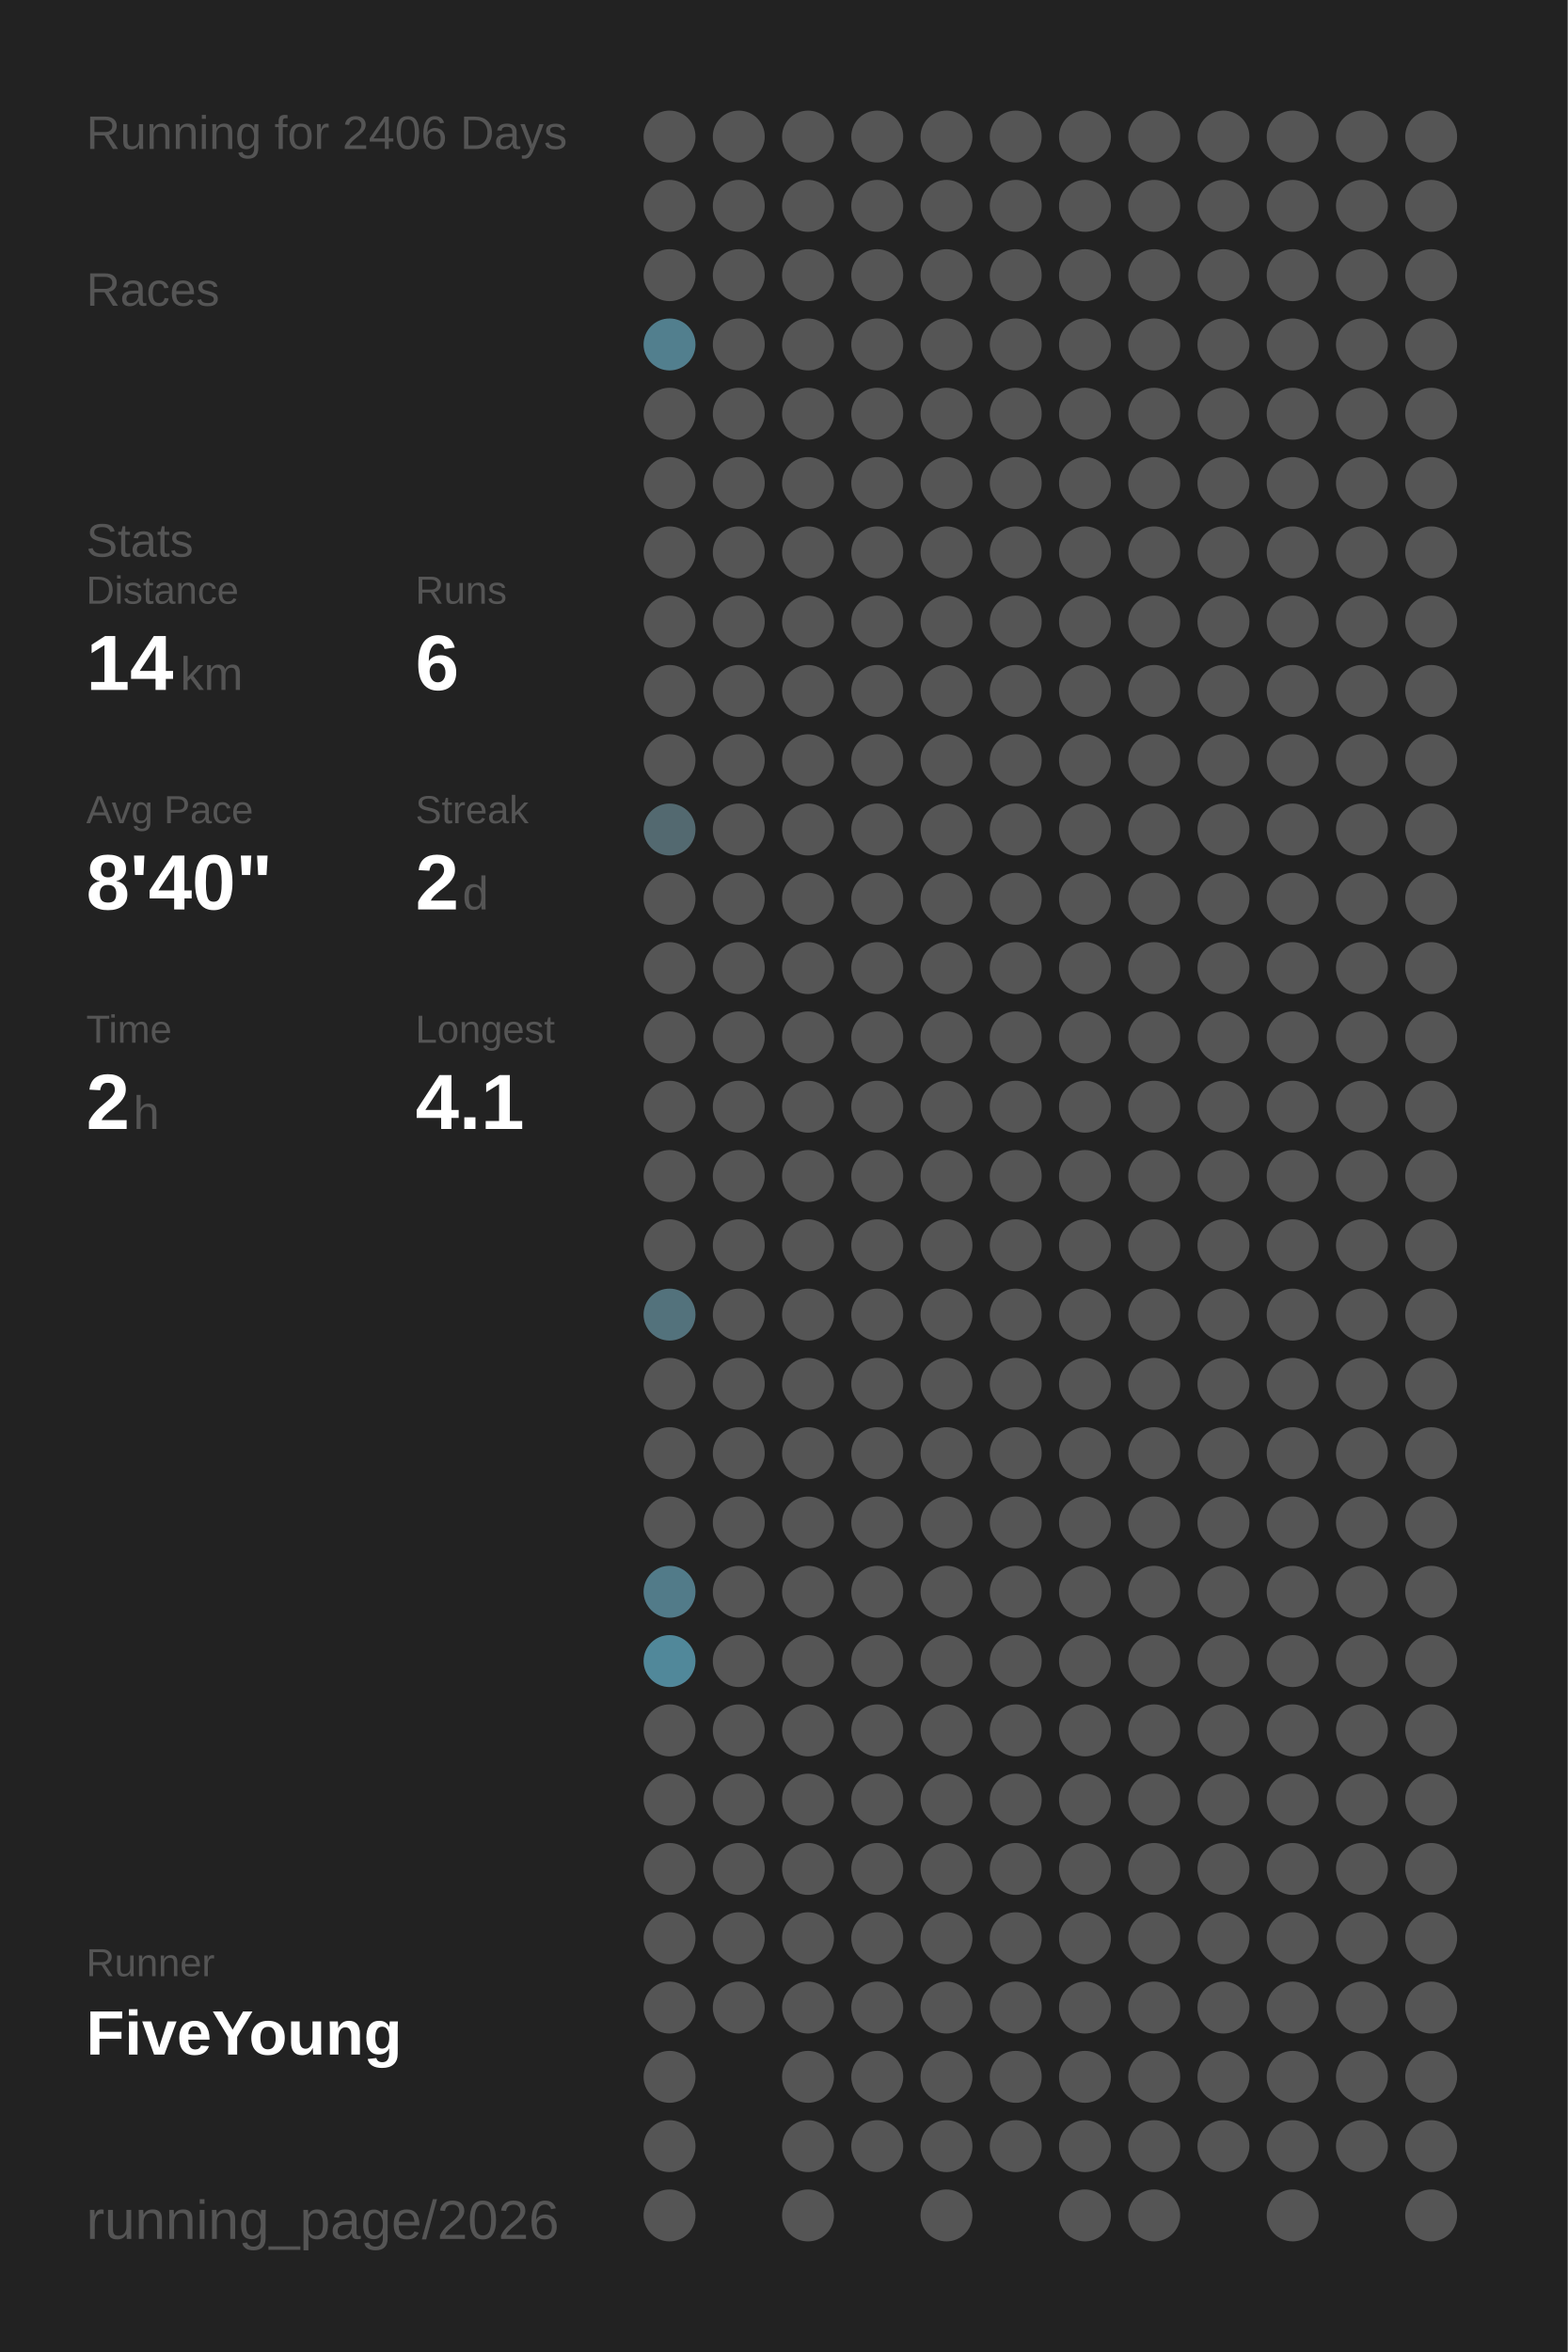
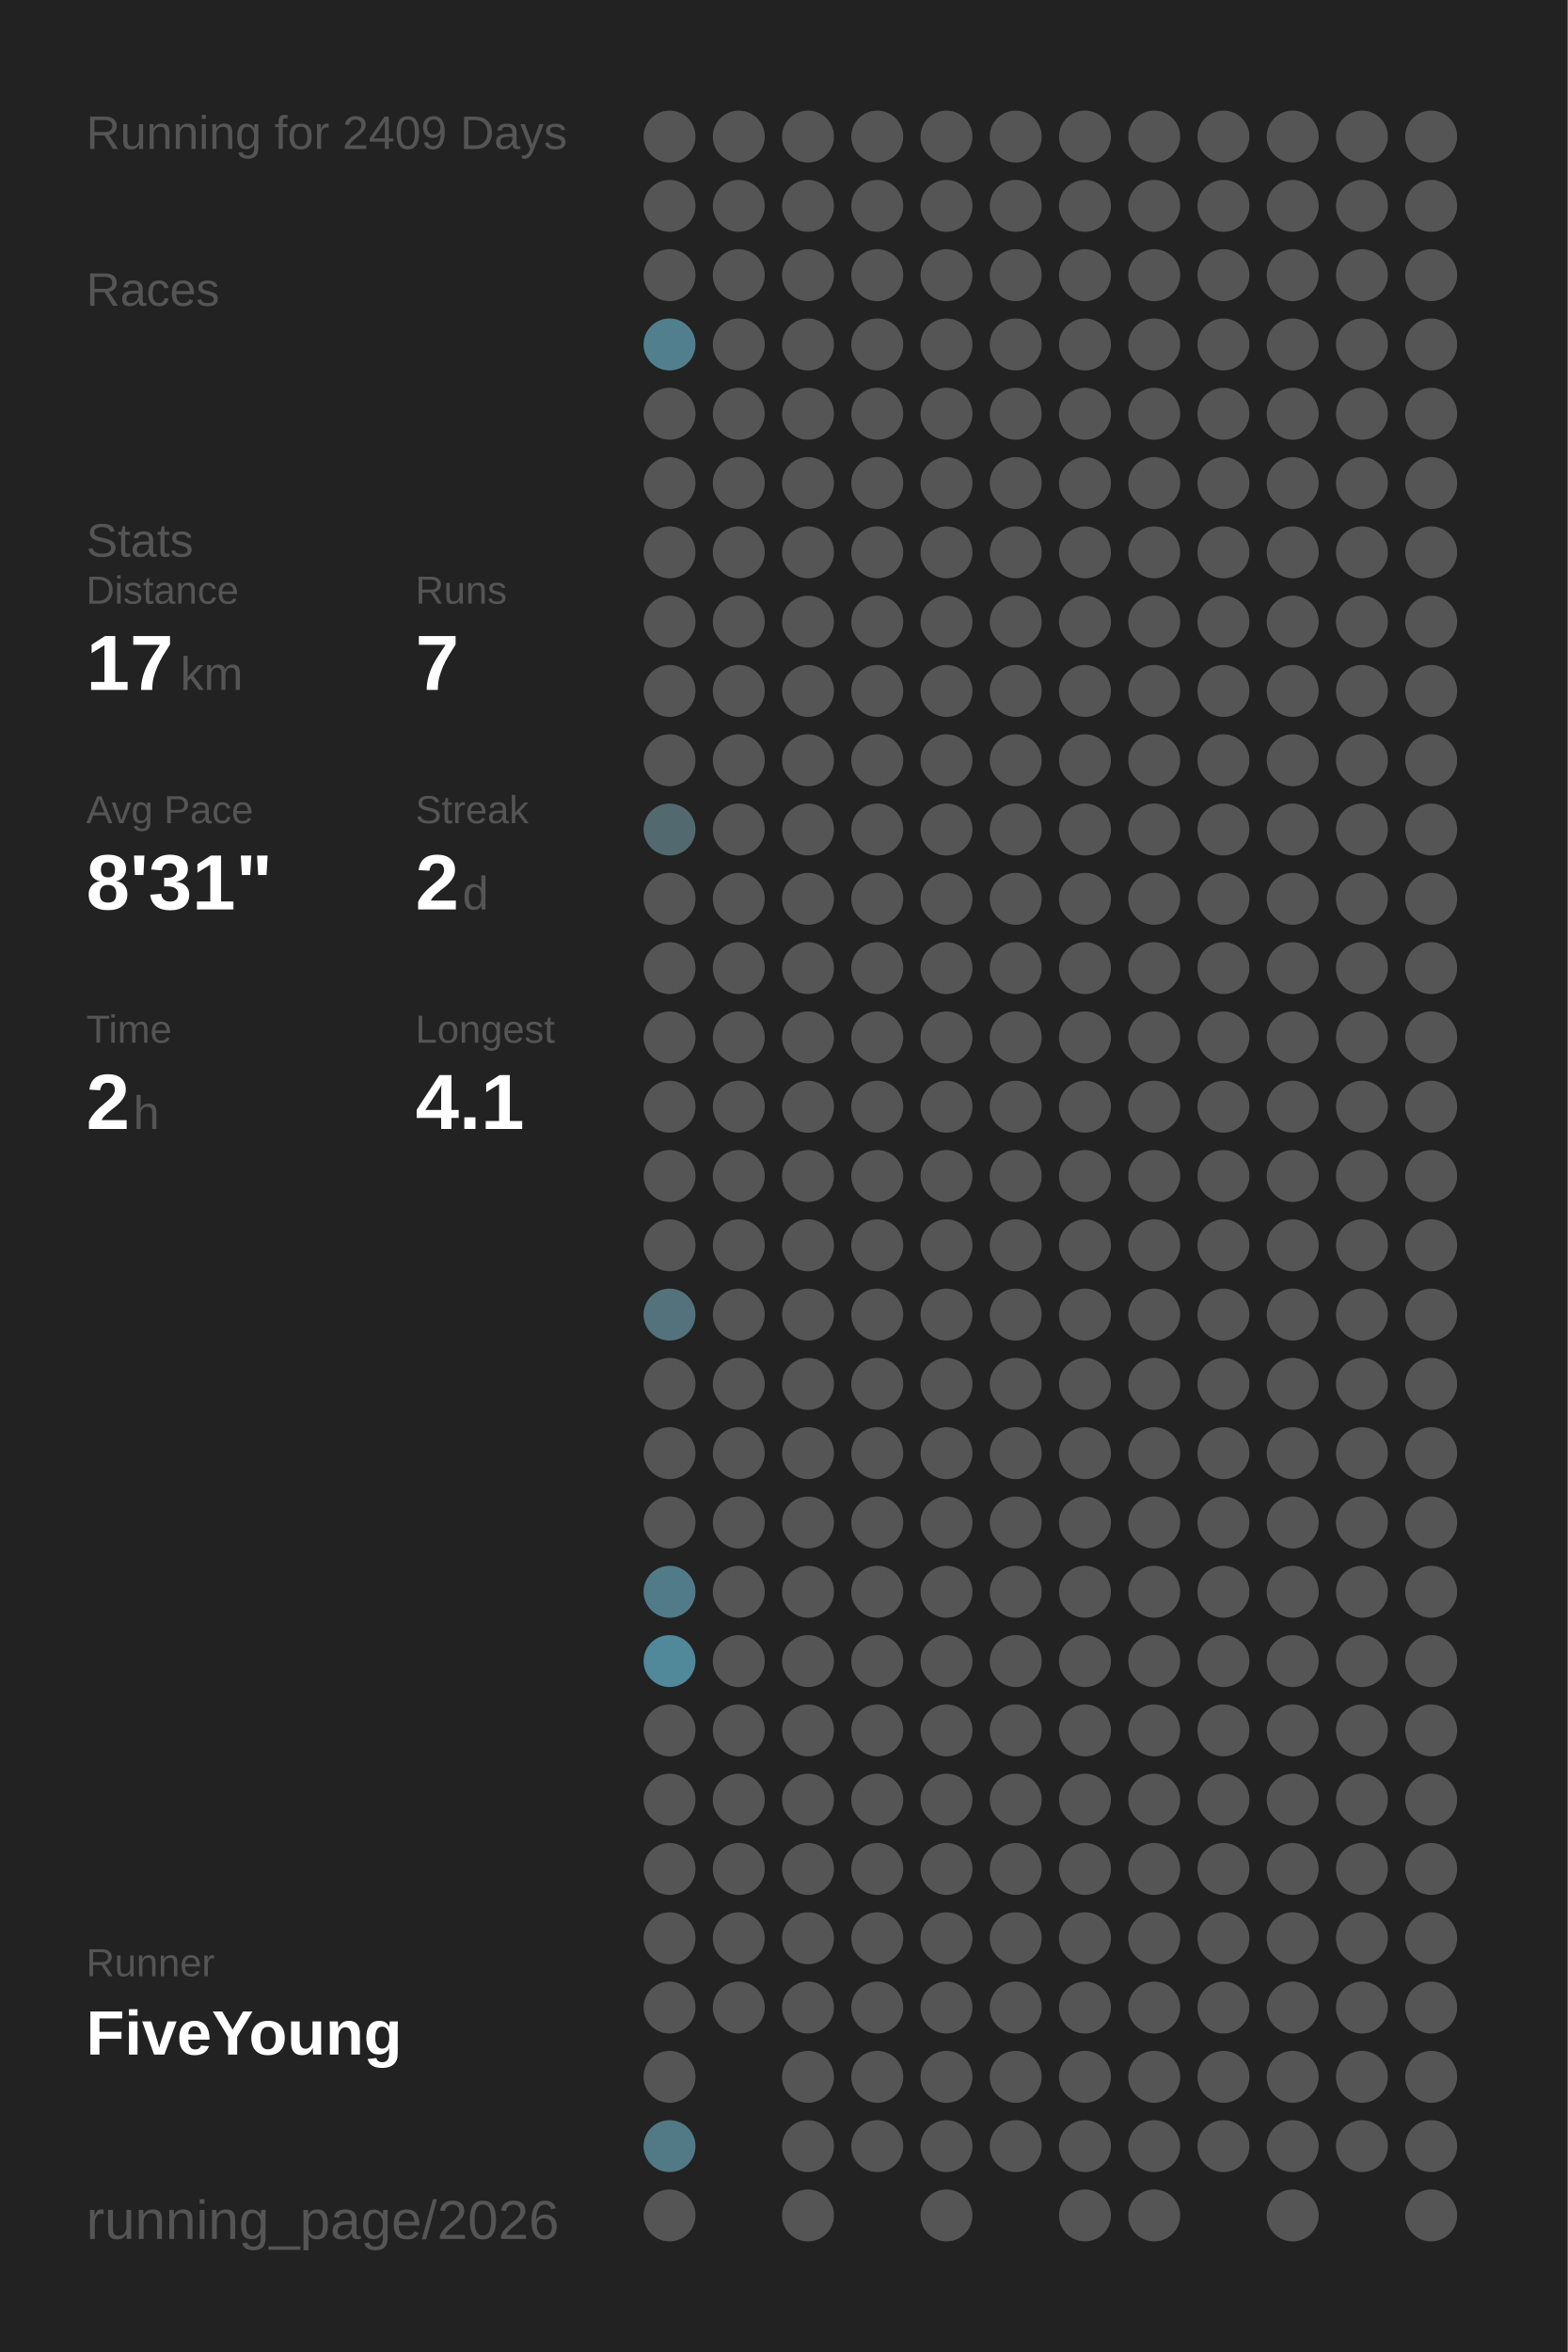
<svg xmlns="http://www.w3.org/2000/svg" baseProfile="full" height="300mm" version="1.1" viewBox="0,0,200,300" width="200mm">
  <defs />
  <rect fill="#222222" height="300" width="200" x="0" y="0" />
-   <text fill="#555555" style="font-size:6px; font-family:Arial;" x="11" y="19">Running for 2406 Days</text>
+   <text fill="#555555" style="font-size:6px; font-family:Arial;" x="11" y="19">Running for 2409 Days</text>
  <text fill="#555555" style="font-size:6px; font-family:Arial;" x="11" y="39">Races</text>
  <text fill="#555555" style="font-size:6px; font-family:Arial;" x="11" y="71">Stats</text>
  <text fill="#555555" style="font-size:5px; font-family:Arial;" x="11" y="77">Distance</text>
-   <text fill="#FFFFFF" style="font-size:10px; font-family:Arial; font-weight:bold;" x="11" y="88">14</text>
+   <text fill="#FFFFFF" style="font-size:10px; font-family:Arial; font-weight:bold;" x="11" y="88">17</text>
  <text fill="#555555" style="font-size:6px; font-family:Arial;" x="23" y="88">km</text>
  <text fill="#555555" style="font-size:5px; font-family:Arial;" x="53" y="77">Runs</text>
-   <text fill="#FFFFFF" style="font-size:10px; font-family:Arial; font-weight:bold;" x="53" y="88">6</text>
+   <text fill="#FFFFFF" style="font-size:10px; font-family:Arial; font-weight:bold;" x="53" y="88">7</text>
  <text fill="#555555" style="font-size:5px; font-family:Arial;" x="11" y="105">Avg Pace</text>
-   <text fill="#FFFFFF" style="font-size:10px; font-family:Arial; font-weight:bold;" x="11" y="116">8'40"</text>
+   <text fill="#FFFFFF" style="font-size:10px; font-family:Arial; font-weight:bold;" x="11" y="116">8'31"</text>
  <text fill="#555555" style="font-size:5px; font-family:Arial;" x="53" y="105">Streak</text>
  <text fill="#FFFFFF" style="font-size:10px; font-family:Arial; font-weight:bold;" x="53" y="116">2</text>
  <text fill="#555555" style="font-size:6px; font-family:Arial;" x="59" y="116">d</text>
  <text fill="#555555" style="font-size:5px; font-family:Arial;" x="11" y="133">Time</text>
  <text fill="#FFFFFF" style="font-size:10px; font-family:Arial; font-weight:bold;" x="11" y="144">2</text>
  <text fill="#555555" style="font-size:6px; font-family:Arial;" x="17" y="144">h</text>
  <text fill="#555555" style="font-size:5px; font-family:Arial;" x="53" y="133">Longest</text>
  <text fill="#FFFFFF" style="font-size:10px; font-family:Arial; font-weight:bold;" x="53" y="144">4.1</text>
  <text fill="#555555" style="font-size:5px; font-family:Arial;" x="11" y="252.065">Runner</text>
  <text fill="#FFFFFF" style="font-size:8px; font-family:Arial; font-weight:bold;" x="11" y="262.065">FiveYoung</text>
  <text fill="#555555" style="font-size:7px; font-family:Arial;" x="11" y="285.581">running_page/2026</text>
  <circle cx="85.417" cy="17.419" fill="#555555" r="3.312" />
  <circle cx="85.417" cy="26.258" fill="#555555" r="3.312" />
  <circle cx="85.417" cy="35.097" fill="#555555" r="3.312" />
  <circle cx="85.417" cy="43.935" fill="#527f8e" r="3.312" />
  <circle cx="85.417" cy="52.774" fill="#555555" r="3.312" />
  <circle cx="85.417" cy="61.613" fill="#555555" r="3.312" />
  <circle cx="85.417" cy="70.452" fill="#555555" r="3.312" />
  <circle cx="85.417" cy="79.29" fill="#555555" r="3.312" />
  <circle cx="85.417" cy="88.129" fill="#555555" r="3.312" />
  <circle cx="85.417" cy="96.968" fill="#555555" r="3.312" />
  <circle cx="85.417" cy="105.806" fill="#536970" r="3.312" />
  <circle cx="85.417" cy="114.645" fill="#555555" r="3.312" />
  <circle cx="85.417" cy="123.484" fill="#555555" r="3.312" />
  <circle cx="85.417" cy="132.323" fill="#555555" r="3.312" />
  <circle cx="85.417" cy="141.161" fill="#555555" r="3.312" />
  <circle cx="85.417" cy="150" fill="#555555" r="3.312" />
  <circle cx="85.417" cy="158.839" fill="#555555" r="3.312" />
  <circle cx="85.417" cy="167.677" fill="#53727c" r="3.312" />
  <circle cx="85.417" cy="176.516" fill="#555555" r="3.312" />
  <circle cx="85.417" cy="185.355" fill="#555555" r="3.312" />
  <circle cx="85.417" cy="194.194" fill="#555555" r="3.312" />
  <circle cx="85.417" cy="203.032" fill="#527b89" r="3.312" />
  <circle cx="85.417" cy="211.871" fill="#51889a" r="3.312" />
  <circle cx="85.417" cy="220.71" fill="#555555" r="3.312" />
  <circle cx="85.417" cy="229.548" fill="#555555" r="3.312" />
  <circle cx="85.417" cy="238.387" fill="#555555" r="3.312" />
  <circle cx="85.417" cy="247.226" fill="#555555" r="3.312" />
  <circle cx="85.417" cy="256.065" fill="#555555" r="3.312" />
  <circle cx="85.417" cy="264.903" fill="#555555" r="3.312" />
-   <circle cx="85.417" cy="273.742" fill="#555555" r="3.312" />
+   <circle cx="85.417" cy="273.742" fill="#527986" r="3.312" />
  <circle cx="85.417" cy="282.581" fill="#555555" r="3.312" />
  <circle cx="94.25" cy="17.419" fill="#555555" r="3.312" />
  <circle cx="94.25" cy="26.258" fill="#555555" r="3.312" />
  <circle cx="94.25" cy="35.097" fill="#555555" r="3.312" />
  <circle cx="94.25" cy="43.935" fill="#555555" r="3.312" />
  <circle cx="94.25" cy="52.774" fill="#555555" r="3.312" />
  <circle cx="94.25" cy="61.613" fill="#555555" r="3.312" />
  <circle cx="94.25" cy="70.452" fill="#555555" r="3.312" />
  <circle cx="94.25" cy="79.29" fill="#555555" r="3.312" />
  <circle cx="94.25" cy="88.129" fill="#555555" r="3.312" />
  <circle cx="94.25" cy="96.968" fill="#555555" r="3.312" />
  <circle cx="94.25" cy="105.806" fill="#555555" r="3.312" />
  <circle cx="94.25" cy="114.645" fill="#555555" r="3.312" />
  <circle cx="94.25" cy="123.484" fill="#555555" r="3.312" />
  <circle cx="94.25" cy="132.323" fill="#555555" r="3.312" />
  <circle cx="94.25" cy="141.161" fill="#555555" r="3.312" />
  <circle cx="94.25" cy="150" fill="#555555" r="3.312" />
  <circle cx="94.25" cy="158.839" fill="#555555" r="3.312" />
  <circle cx="94.25" cy="167.677" fill="#555555" r="3.312" />
  <circle cx="94.25" cy="176.516" fill="#555555" r="3.312" />
  <circle cx="94.25" cy="185.355" fill="#555555" r="3.312" />
  <circle cx="94.25" cy="194.194" fill="#555555" r="3.312" />
  <circle cx="94.25" cy="203.032" fill="#555555" r="3.312" />
  <circle cx="94.25" cy="211.871" fill="#555555" r="3.312" />
  <circle cx="94.25" cy="220.71" fill="#555555" r="3.312" />
  <circle cx="94.25" cy="229.548" fill="#555555" r="3.312" />
  <circle cx="94.25" cy="238.387" fill="#555555" r="3.312" />
  <circle cx="94.25" cy="247.226" fill="#555555" r="3.312" />
  <circle cx="94.25" cy="256.065" fill="#555555" r="3.312" />
  <circle cx="103.083" cy="17.419" fill="#555555" r="3.312" />
  <circle cx="103.083" cy="26.258" fill="#555555" r="3.312" />
  <circle cx="103.083" cy="35.097" fill="#555555" r="3.312" />
  <circle cx="103.083" cy="43.935" fill="#555555" r="3.312" />
  <circle cx="103.083" cy="52.774" fill="#555555" r="3.312" />
  <circle cx="103.083" cy="61.613" fill="#555555" r="3.312" />
  <circle cx="103.083" cy="70.452" fill="#555555" r="3.312" />
  <circle cx="103.083" cy="79.29" fill="#555555" r="3.312" />
  <circle cx="103.083" cy="88.129" fill="#555555" r="3.312" />
  <circle cx="103.083" cy="96.968" fill="#555555" r="3.312" />
  <circle cx="103.083" cy="105.806" fill="#555555" r="3.312" />
  <circle cx="103.083" cy="114.645" fill="#555555" r="3.312" />
  <circle cx="103.083" cy="123.484" fill="#555555" r="3.312" />
  <circle cx="103.083" cy="132.323" fill="#555555" r="3.312" />
  <circle cx="103.083" cy="141.161" fill="#555555" r="3.312" />
  <circle cx="103.083" cy="150" fill="#555555" r="3.312" />
  <circle cx="103.083" cy="158.839" fill="#555555" r="3.312" />
  <circle cx="103.083" cy="167.677" fill="#555555" r="3.312" />
  <circle cx="103.083" cy="176.516" fill="#555555" r="3.312" />
  <circle cx="103.083" cy="185.355" fill="#555555" r="3.312" />
  <circle cx="103.083" cy="194.194" fill="#555555" r="3.312" />
  <circle cx="103.083" cy="203.032" fill="#555555" r="3.312" />
  <circle cx="103.083" cy="211.871" fill="#555555" r="3.312" />
  <circle cx="103.083" cy="220.71" fill="#555555" r="3.312" />
  <circle cx="103.083" cy="229.548" fill="#555555" r="3.312" />
  <circle cx="103.083" cy="238.387" fill="#555555" r="3.312" />
  <circle cx="103.083" cy="247.226" fill="#555555" r="3.312" />
  <circle cx="103.083" cy="256.065" fill="#555555" r="3.312" />
  <circle cx="103.083" cy="264.903" fill="#555555" r="3.312" />
  <circle cx="103.083" cy="273.742" fill="#555555" r="3.312" />
  <circle cx="103.083" cy="282.581" fill="#555555" r="3.312" />
  <circle cx="111.917" cy="17.419" fill="#555555" r="3.312" />
  <circle cx="111.917" cy="26.258" fill="#555555" r="3.312" />
  <circle cx="111.917" cy="35.097" fill="#555555" r="3.312" />
  <circle cx="111.917" cy="43.935" fill="#555555" r="3.312" />
  <circle cx="111.917" cy="52.774" fill="#555555" r="3.312" />
  <circle cx="111.917" cy="61.613" fill="#555555" r="3.312" />
  <circle cx="111.917" cy="70.452" fill="#555555" r="3.312" />
  <circle cx="111.917" cy="79.29" fill="#555555" r="3.312" />
  <circle cx="111.917" cy="88.129" fill="#555555" r="3.312" />
  <circle cx="111.917" cy="96.968" fill="#555555" r="3.312" />
  <circle cx="111.917" cy="105.806" fill="#555555" r="3.312" />
  <circle cx="111.917" cy="114.645" fill="#555555" r="3.312" />
  <circle cx="111.917" cy="123.484" fill="#555555" r="3.312" />
  <circle cx="111.917" cy="132.323" fill="#555555" r="3.312" />
  <circle cx="111.917" cy="141.161" fill="#555555" r="3.312" />
  <circle cx="111.917" cy="150" fill="#555555" r="3.312" />
  <circle cx="111.917" cy="158.839" fill="#555555" r="3.312" />
  <circle cx="111.917" cy="167.677" fill="#555555" r="3.312" />
  <circle cx="111.917" cy="176.516" fill="#555555" r="3.312" />
  <circle cx="111.917" cy="185.355" fill="#555555" r="3.312" />
  <circle cx="111.917" cy="194.194" fill="#555555" r="3.312" />
  <circle cx="111.917" cy="203.032" fill="#555555" r="3.312" />
  <circle cx="111.917" cy="211.871" fill="#555555" r="3.312" />
  <circle cx="111.917" cy="220.71" fill="#555555" r="3.312" />
  <circle cx="111.917" cy="229.548" fill="#555555" r="3.312" />
  <circle cx="111.917" cy="238.387" fill="#555555" r="3.312" />
  <circle cx="111.917" cy="247.226" fill="#555555" r="3.312" />
  <circle cx="111.917" cy="256.065" fill="#555555" r="3.312" />
  <circle cx="111.917" cy="264.903" fill="#555555" r="3.312" />
  <circle cx="111.917" cy="273.742" fill="#555555" r="3.312" />
  <circle cx="120.75" cy="17.419" fill="#555555" r="3.312" />
  <circle cx="120.75" cy="26.258" fill="#555555" r="3.312" />
  <circle cx="120.75" cy="35.097" fill="#555555" r="3.312" />
  <circle cx="120.75" cy="43.935" fill="#555555" r="3.312" />
  <circle cx="120.75" cy="52.774" fill="#555555" r="3.312" />
  <circle cx="120.75" cy="61.613" fill="#555555" r="3.312" />
  <circle cx="120.75" cy="70.452" fill="#555555" r="3.312" />
  <circle cx="120.75" cy="79.29" fill="#555555" r="3.312" />
  <circle cx="120.75" cy="88.129" fill="#555555" r="3.312" />
  <circle cx="120.75" cy="96.968" fill="#555555" r="3.312" />
  <circle cx="120.75" cy="105.806" fill="#555555" r="3.312" />
  <circle cx="120.75" cy="114.645" fill="#555555" r="3.312" />
  <circle cx="120.75" cy="123.484" fill="#555555" r="3.312" />
  <circle cx="120.75" cy="132.323" fill="#555555" r="3.312" />
  <circle cx="120.75" cy="141.161" fill="#555555" r="3.312" />
  <circle cx="120.75" cy="150" fill="#555555" r="3.312" />
  <circle cx="120.75" cy="158.839" fill="#555555" r="3.312" />
  <circle cx="120.75" cy="167.677" fill="#555555" r="3.312" />
  <circle cx="120.75" cy="176.516" fill="#555555" r="3.312" />
  <circle cx="120.75" cy="185.355" fill="#555555" r="3.312" />
  <circle cx="120.75" cy="194.194" fill="#555555" r="3.312" />
  <circle cx="120.75" cy="203.032" fill="#555555" r="3.312" />
  <circle cx="120.75" cy="211.871" fill="#555555" r="3.312" />
  <circle cx="120.75" cy="220.71" fill="#555555" r="3.312" />
  <circle cx="120.75" cy="229.548" fill="#555555" r="3.312" />
  <circle cx="120.75" cy="238.387" fill="#555555" r="3.312" />
  <circle cx="120.75" cy="247.226" fill="#555555" r="3.312" />
  <circle cx="120.75" cy="256.065" fill="#555555" r="3.312" />
  <circle cx="120.75" cy="264.903" fill="#555555" r="3.312" />
  <circle cx="120.75" cy="273.742" fill="#555555" r="3.312" />
  <circle cx="120.75" cy="282.581" fill="#555555" r="3.312" />
  <circle cx="129.583" cy="17.419" fill="#555555" r="3.312" />
  <circle cx="129.583" cy="26.258" fill="#555555" r="3.312" />
  <circle cx="129.583" cy="35.097" fill="#555555" r="3.312" />
  <circle cx="129.583" cy="43.935" fill="#555555" r="3.312" />
  <circle cx="129.583" cy="52.774" fill="#555555" r="3.312" />
  <circle cx="129.583" cy="61.613" fill="#555555" r="3.312" />
  <circle cx="129.583" cy="70.452" fill="#555555" r="3.312" />
  <circle cx="129.583" cy="79.29" fill="#555555" r="3.312" />
  <circle cx="129.583" cy="88.129" fill="#555555" r="3.312" />
  <circle cx="129.583" cy="96.968" fill="#555555" r="3.312" />
  <circle cx="129.583" cy="105.806" fill="#555555" r="3.312" />
  <circle cx="129.583" cy="114.645" fill="#555555" r="3.312" />
  <circle cx="129.583" cy="123.484" fill="#555555" r="3.312" />
  <circle cx="129.583" cy="132.323" fill="#555555" r="3.312" />
  <circle cx="129.583" cy="141.161" fill="#555555" r="3.312" />
  <circle cx="129.583" cy="150" fill="#555555" r="3.312" />
  <circle cx="129.583" cy="158.839" fill="#555555" r="3.312" />
  <circle cx="129.583" cy="167.677" fill="#555555" r="3.312" />
  <circle cx="129.583" cy="176.516" fill="#555555" r="3.312" />
  <circle cx="129.583" cy="185.355" fill="#555555" r="3.312" />
  <circle cx="129.583" cy="194.194" fill="#555555" r="3.312" />
  <circle cx="129.583" cy="203.032" fill="#555555" r="3.312" />
  <circle cx="129.583" cy="211.871" fill="#555555" r="3.312" />
  <circle cx="129.583" cy="220.71" fill="#555555" r="3.312" />
  <circle cx="129.583" cy="229.548" fill="#555555" r="3.312" />
  <circle cx="129.583" cy="238.387" fill="#555555" r="3.312" />
  <circle cx="129.583" cy="247.226" fill="#555555" r="3.312" />
  <circle cx="129.583" cy="256.065" fill="#555555" r="3.312" />
  <circle cx="129.583" cy="264.903" fill="#555555" r="3.312" />
  <circle cx="129.583" cy="273.742" fill="#555555" r="3.312" />
  <circle cx="138.417" cy="17.419" fill="#555555" r="3.312" />
  <circle cx="138.417" cy="26.258" fill="#555555" r="3.312" />
  <circle cx="138.417" cy="35.097" fill="#555555" r="3.312" />
  <circle cx="138.417" cy="43.935" fill="#555555" r="3.312" />
  <circle cx="138.417" cy="52.774" fill="#555555" r="3.312" />
  <circle cx="138.417" cy="61.613" fill="#555555" r="3.312" />
  <circle cx="138.417" cy="70.452" fill="#555555" r="3.312" />
  <circle cx="138.417" cy="79.29" fill="#555555" r="3.312" />
  <circle cx="138.417" cy="88.129" fill="#555555" r="3.312" />
  <circle cx="138.417" cy="96.968" fill="#555555" r="3.312" />
  <circle cx="138.417" cy="105.806" fill="#555555" r="3.312" />
  <circle cx="138.417" cy="114.645" fill="#555555" r="3.312" />
  <circle cx="138.417" cy="123.484" fill="#555555" r="3.312" />
  <circle cx="138.417" cy="132.323" fill="#555555" r="3.312" />
  <circle cx="138.417" cy="141.161" fill="#555555" r="3.312" />
  <circle cx="138.417" cy="150" fill="#555555" r="3.312" />
  <circle cx="138.417" cy="158.839" fill="#555555" r="3.312" />
  <circle cx="138.417" cy="167.677" fill="#555555" r="3.312" />
  <circle cx="138.417" cy="176.516" fill="#555555" r="3.312" />
  <circle cx="138.417" cy="185.355" fill="#555555" r="3.312" />
  <circle cx="138.417" cy="194.194" fill="#555555" r="3.312" />
  <circle cx="138.417" cy="203.032" fill="#555555" r="3.312" />
  <circle cx="138.417" cy="211.871" fill="#555555" r="3.312" />
  <circle cx="138.417" cy="220.71" fill="#555555" r="3.312" />
  <circle cx="138.417" cy="229.548" fill="#555555" r="3.312" />
  <circle cx="138.417" cy="238.387" fill="#555555" r="3.312" />
  <circle cx="138.417" cy="247.226" fill="#555555" r="3.312" />
  <circle cx="138.417" cy="256.065" fill="#555555" r="3.312" />
  <circle cx="138.417" cy="264.903" fill="#555555" r="3.312" />
  <circle cx="138.417" cy="273.742" fill="#555555" r="3.312" />
  <circle cx="138.417" cy="282.581" fill="#555555" r="3.312" />
  <circle cx="147.25" cy="17.419" fill="#555555" r="3.312" />
  <circle cx="147.25" cy="26.258" fill="#555555" r="3.312" />
  <circle cx="147.25" cy="35.097" fill="#555555" r="3.312" />
  <circle cx="147.25" cy="43.935" fill="#555555" r="3.312" />
  <circle cx="147.25" cy="52.774" fill="#555555" r="3.312" />
  <circle cx="147.25" cy="61.613" fill="#555555" r="3.312" />
  <circle cx="147.25" cy="70.452" fill="#555555" r="3.312" />
  <circle cx="147.25" cy="79.29" fill="#555555" r="3.312" />
  <circle cx="147.25" cy="88.129" fill="#555555" r="3.312" />
  <circle cx="147.25" cy="96.968" fill="#555555" r="3.312" />
  <circle cx="147.25" cy="105.806" fill="#555555" r="3.312" />
  <circle cx="147.25" cy="114.645" fill="#555555" r="3.312" />
  <circle cx="147.25" cy="123.484" fill="#555555" r="3.312" />
  <circle cx="147.25" cy="132.323" fill="#555555" r="3.312" />
  <circle cx="147.25" cy="141.161" fill="#555555" r="3.312" />
  <circle cx="147.25" cy="150" fill="#555555" r="3.312" />
  <circle cx="147.25" cy="158.839" fill="#555555" r="3.312" />
  <circle cx="147.25" cy="167.677" fill="#555555" r="3.312" />
  <circle cx="147.25" cy="176.516" fill="#555555" r="3.312" />
  <circle cx="147.25" cy="185.355" fill="#555555" r="3.312" />
  <circle cx="147.25" cy="194.194" fill="#555555" r="3.312" />
  <circle cx="147.25" cy="203.032" fill="#555555" r="3.312" />
  <circle cx="147.25" cy="211.871" fill="#555555" r="3.312" />
  <circle cx="147.25" cy="220.71" fill="#555555" r="3.312" />
  <circle cx="147.25" cy="229.548" fill="#555555" r="3.312" />
  <circle cx="147.25" cy="238.387" fill="#555555" r="3.312" />
  <circle cx="147.25" cy="247.226" fill="#555555" r="3.312" />
  <circle cx="147.25" cy="256.065" fill="#555555" r="3.312" />
  <circle cx="147.25" cy="264.903" fill="#555555" r="3.312" />
  <circle cx="147.25" cy="273.742" fill="#555555" r="3.312" />
  <circle cx="147.25" cy="282.581" fill="#555555" r="3.312" />
  <circle cx="156.083" cy="17.419" fill="#555555" r="3.312" />
  <circle cx="156.083" cy="26.258" fill="#555555" r="3.312" />
  <circle cx="156.083" cy="35.097" fill="#555555" r="3.312" />
  <circle cx="156.083" cy="43.935" fill="#555555" r="3.312" />
  <circle cx="156.083" cy="52.774" fill="#555555" r="3.312" />
  <circle cx="156.083" cy="61.613" fill="#555555" r="3.312" />
  <circle cx="156.083" cy="70.452" fill="#555555" r="3.312" />
  <circle cx="156.083" cy="79.29" fill="#555555" r="3.312" />
  <circle cx="156.083" cy="88.129" fill="#555555" r="3.312" />
  <circle cx="156.083" cy="96.968" fill="#555555" r="3.312" />
  <circle cx="156.083" cy="105.806" fill="#555555" r="3.312" />
  <circle cx="156.083" cy="114.645" fill="#555555" r="3.312" />
  <circle cx="156.083" cy="123.484" fill="#555555" r="3.312" />
  <circle cx="156.083" cy="132.323" fill="#555555" r="3.312" />
  <circle cx="156.083" cy="141.161" fill="#555555" r="3.312" />
  <circle cx="156.083" cy="150" fill="#555555" r="3.312" />
  <circle cx="156.083" cy="158.839" fill="#555555" r="3.312" />
  <circle cx="156.083" cy="167.677" fill="#555555" r="3.312" />
  <circle cx="156.083" cy="176.516" fill="#555555" r="3.312" />
  <circle cx="156.083" cy="185.355" fill="#555555" r="3.312" />
  <circle cx="156.083" cy="194.194" fill="#555555" r="3.312" />
  <circle cx="156.083" cy="203.032" fill="#555555" r="3.312" />
  <circle cx="156.083" cy="211.871" fill="#555555" r="3.312" />
  <circle cx="156.083" cy="220.71" fill="#555555" r="3.312" />
  <circle cx="156.083" cy="229.548" fill="#555555" r="3.312" />
  <circle cx="156.083" cy="238.387" fill="#555555" r="3.312" />
  <circle cx="156.083" cy="247.226" fill="#555555" r="3.312" />
  <circle cx="156.083" cy="256.065" fill="#555555" r="3.312" />
  <circle cx="156.083" cy="264.903" fill="#555555" r="3.312" />
  <circle cx="156.083" cy="273.742" fill="#555555" r="3.312" />
  <circle cx="164.917" cy="17.419" fill="#555555" r="3.312" />
  <circle cx="164.917" cy="26.258" fill="#555555" r="3.312" />
  <circle cx="164.917" cy="35.097" fill="#555555" r="3.312" />
  <circle cx="164.917" cy="43.935" fill="#555555" r="3.312" />
  <circle cx="164.917" cy="52.774" fill="#555555" r="3.312" />
  <circle cx="164.917" cy="61.613" fill="#555555" r="3.312" />
  <circle cx="164.917" cy="70.452" fill="#555555" r="3.312" />
  <circle cx="164.917" cy="79.29" fill="#555555" r="3.312" />
  <circle cx="164.917" cy="88.129" fill="#555555" r="3.312" />
  <circle cx="164.917" cy="96.968" fill="#555555" r="3.312" />
  <circle cx="164.917" cy="105.806" fill="#555555" r="3.312" />
  <circle cx="164.917" cy="114.645" fill="#555555" r="3.312" />
  <circle cx="164.917" cy="123.484" fill="#555555" r="3.312" />
  <circle cx="164.917" cy="132.323" fill="#555555" r="3.312" />
  <circle cx="164.917" cy="141.161" fill="#555555" r="3.312" />
  <circle cx="164.917" cy="150" fill="#555555" r="3.312" />
  <circle cx="164.917" cy="158.839" fill="#555555" r="3.312" />
  <circle cx="164.917" cy="167.677" fill="#555555" r="3.312" />
  <circle cx="164.917" cy="176.516" fill="#555555" r="3.312" />
  <circle cx="164.917" cy="185.355" fill="#555555" r="3.312" />
  <circle cx="164.917" cy="194.194" fill="#555555" r="3.312" />
  <circle cx="164.917" cy="203.032" fill="#555555" r="3.312" />
  <circle cx="164.917" cy="211.871" fill="#555555" r="3.312" />
  <circle cx="164.917" cy="220.71" fill="#555555" r="3.312" />
  <circle cx="164.917" cy="229.548" fill="#555555" r="3.312" />
  <circle cx="164.917" cy="238.387" fill="#555555" r="3.312" />
  <circle cx="164.917" cy="247.226" fill="#555555" r="3.312" />
  <circle cx="164.917" cy="256.065" fill="#555555" r="3.312" />
  <circle cx="164.917" cy="264.903" fill="#555555" r="3.312" />
  <circle cx="164.917" cy="273.742" fill="#555555" r="3.312" />
  <circle cx="164.917" cy="282.581" fill="#555555" r="3.312" />
  <circle cx="173.75" cy="17.419" fill="#555555" r="3.312" />
  <circle cx="173.75" cy="26.258" fill="#555555" r="3.312" />
  <circle cx="173.75" cy="35.097" fill="#555555" r="3.312" />
  <circle cx="173.75" cy="43.935" fill="#555555" r="3.312" />
  <circle cx="173.75" cy="52.774" fill="#555555" r="3.312" />
  <circle cx="173.75" cy="61.613" fill="#555555" r="3.312" />
  <circle cx="173.75" cy="70.452" fill="#555555" r="3.312" />
  <circle cx="173.75" cy="79.29" fill="#555555" r="3.312" />
  <circle cx="173.75" cy="88.129" fill="#555555" r="3.312" />
  <circle cx="173.75" cy="96.968" fill="#555555" r="3.312" />
  <circle cx="173.75" cy="105.806" fill="#555555" r="3.312" />
  <circle cx="173.75" cy="114.645" fill="#555555" r="3.312" />
  <circle cx="173.75" cy="123.484" fill="#555555" r="3.312" />
  <circle cx="173.75" cy="132.323" fill="#555555" r="3.312" />
  <circle cx="173.75" cy="141.161" fill="#555555" r="3.312" />
  <circle cx="173.75" cy="150" fill="#555555" r="3.312" />
  <circle cx="173.75" cy="158.839" fill="#555555" r="3.312" />
  <circle cx="173.75" cy="167.677" fill="#555555" r="3.312" />
  <circle cx="173.75" cy="176.516" fill="#555555" r="3.312" />
  <circle cx="173.75" cy="185.355" fill="#555555" r="3.312" />
  <circle cx="173.75" cy="194.194" fill="#555555" r="3.312" />
  <circle cx="173.75" cy="203.032" fill="#555555" r="3.312" />
  <circle cx="173.75" cy="211.871" fill="#555555" r="3.312" />
  <circle cx="173.75" cy="220.71" fill="#555555" r="3.312" />
  <circle cx="173.75" cy="229.548" fill="#555555" r="3.312" />
  <circle cx="173.75" cy="238.387" fill="#555555" r="3.312" />
  <circle cx="173.75" cy="247.226" fill="#555555" r="3.312" />
  <circle cx="173.75" cy="256.065" fill="#555555" r="3.312" />
  <circle cx="173.75" cy="264.903" fill="#555555" r="3.312" />
  <circle cx="173.75" cy="273.742" fill="#555555" r="3.312" />
  <circle cx="182.583" cy="17.419" fill="#555555" r="3.312" />
  <circle cx="182.583" cy="26.258" fill="#555555" r="3.312" />
  <circle cx="182.583" cy="35.097" fill="#555555" r="3.312" />
  <circle cx="182.583" cy="43.935" fill="#555555" r="3.312" />
  <circle cx="182.583" cy="52.774" fill="#555555" r="3.312" />
  <circle cx="182.583" cy="61.613" fill="#555555" r="3.312" />
  <circle cx="182.583" cy="70.452" fill="#555555" r="3.312" />
  <circle cx="182.583" cy="79.29" fill="#555555" r="3.312" />
  <circle cx="182.583" cy="88.129" fill="#555555" r="3.312" />
  <circle cx="182.583" cy="96.968" fill="#555555" r="3.312" />
  <circle cx="182.583" cy="105.806" fill="#555555" r="3.312" />
  <circle cx="182.583" cy="114.645" fill="#555555" r="3.312" />
  <circle cx="182.583" cy="123.484" fill="#555555" r="3.312" />
  <circle cx="182.583" cy="132.323" fill="#555555" r="3.312" />
  <circle cx="182.583" cy="141.161" fill="#555555" r="3.312" />
  <circle cx="182.583" cy="150" fill="#555555" r="3.312" />
  <circle cx="182.583" cy="158.839" fill="#555555" r="3.312" />
  <circle cx="182.583" cy="167.677" fill="#555555" r="3.312" />
  <circle cx="182.583" cy="176.516" fill="#555555" r="3.312" />
  <circle cx="182.583" cy="185.355" fill="#555555" r="3.312" />
  <circle cx="182.583" cy="194.194" fill="#555555" r="3.312" />
  <circle cx="182.583" cy="203.032" fill="#555555" r="3.312" />
  <circle cx="182.583" cy="211.871" fill="#555555" r="3.312" />
  <circle cx="182.583" cy="220.71" fill="#555555" r="3.312" />
  <circle cx="182.583" cy="229.548" fill="#555555" r="3.312" />
  <circle cx="182.583" cy="238.387" fill="#555555" r="3.312" />
  <circle cx="182.583" cy="247.226" fill="#555555" r="3.312" />
  <circle cx="182.583" cy="256.065" fill="#555555" r="3.312" />
  <circle cx="182.583" cy="264.903" fill="#555555" r="3.312" />
  <circle cx="182.583" cy="273.742" fill="#555555" r="3.312" />
  <circle cx="182.583" cy="282.581" fill="#555555" r="3.312" />
</svg>
